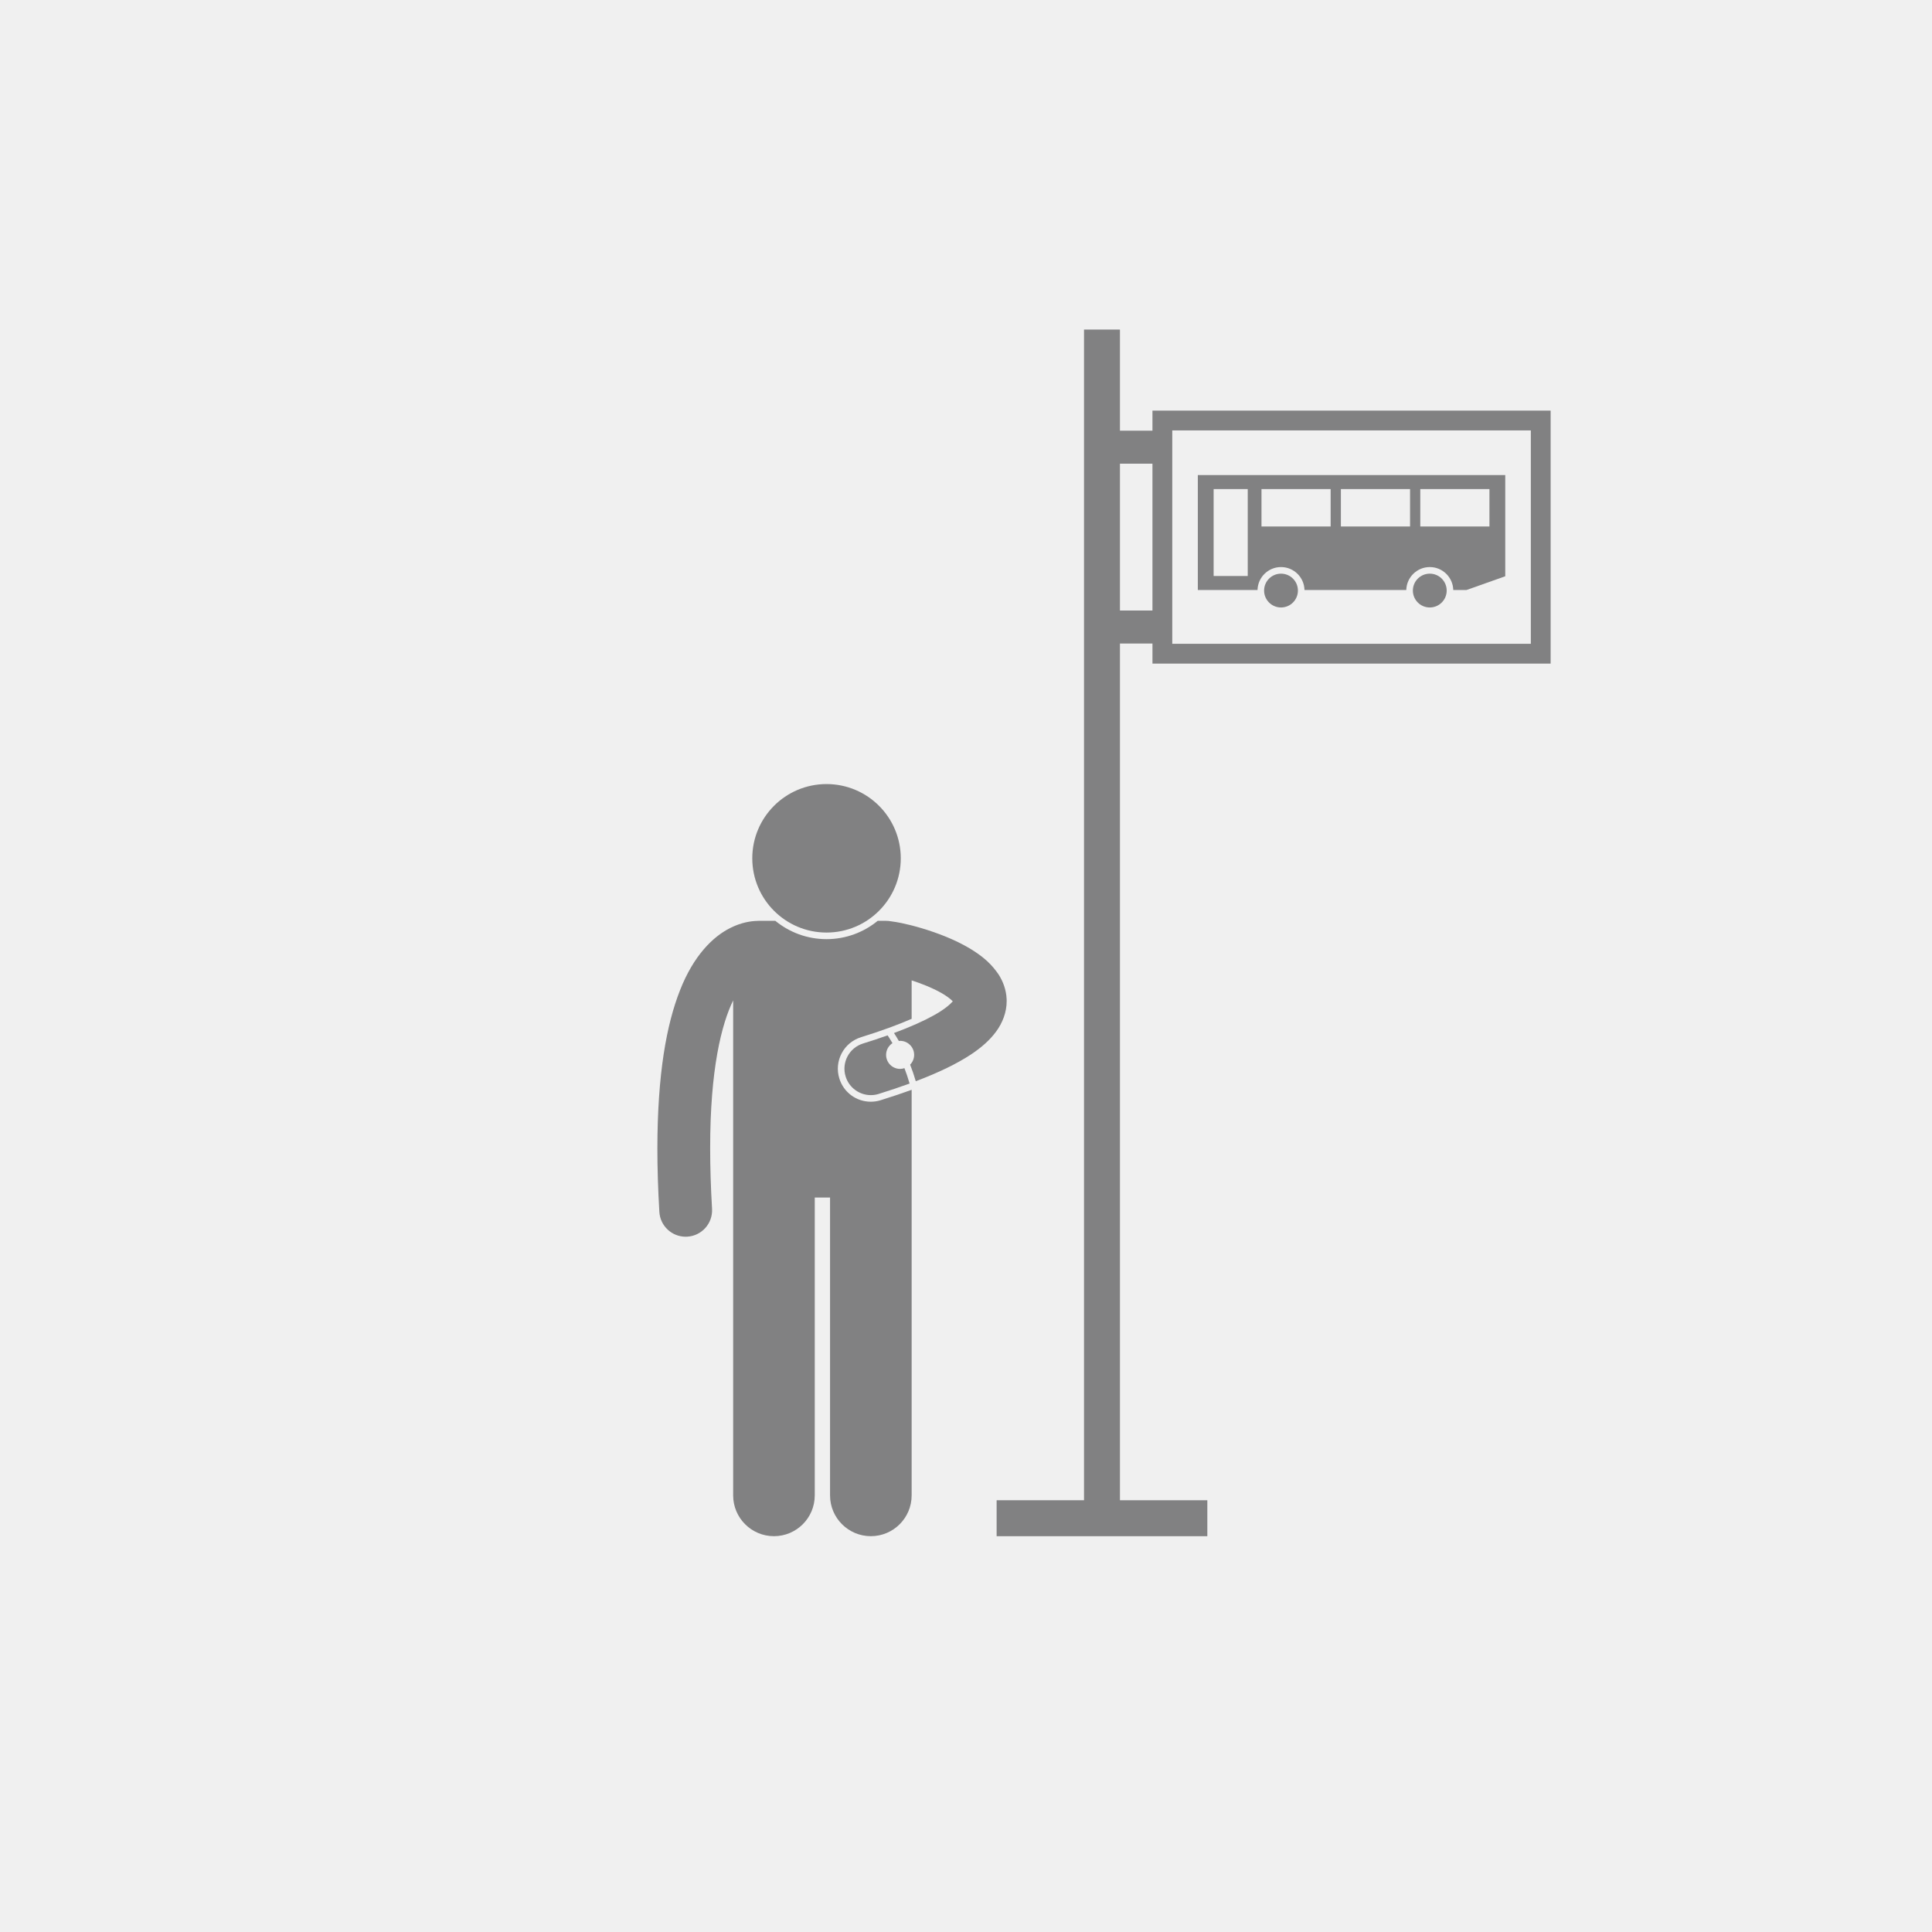
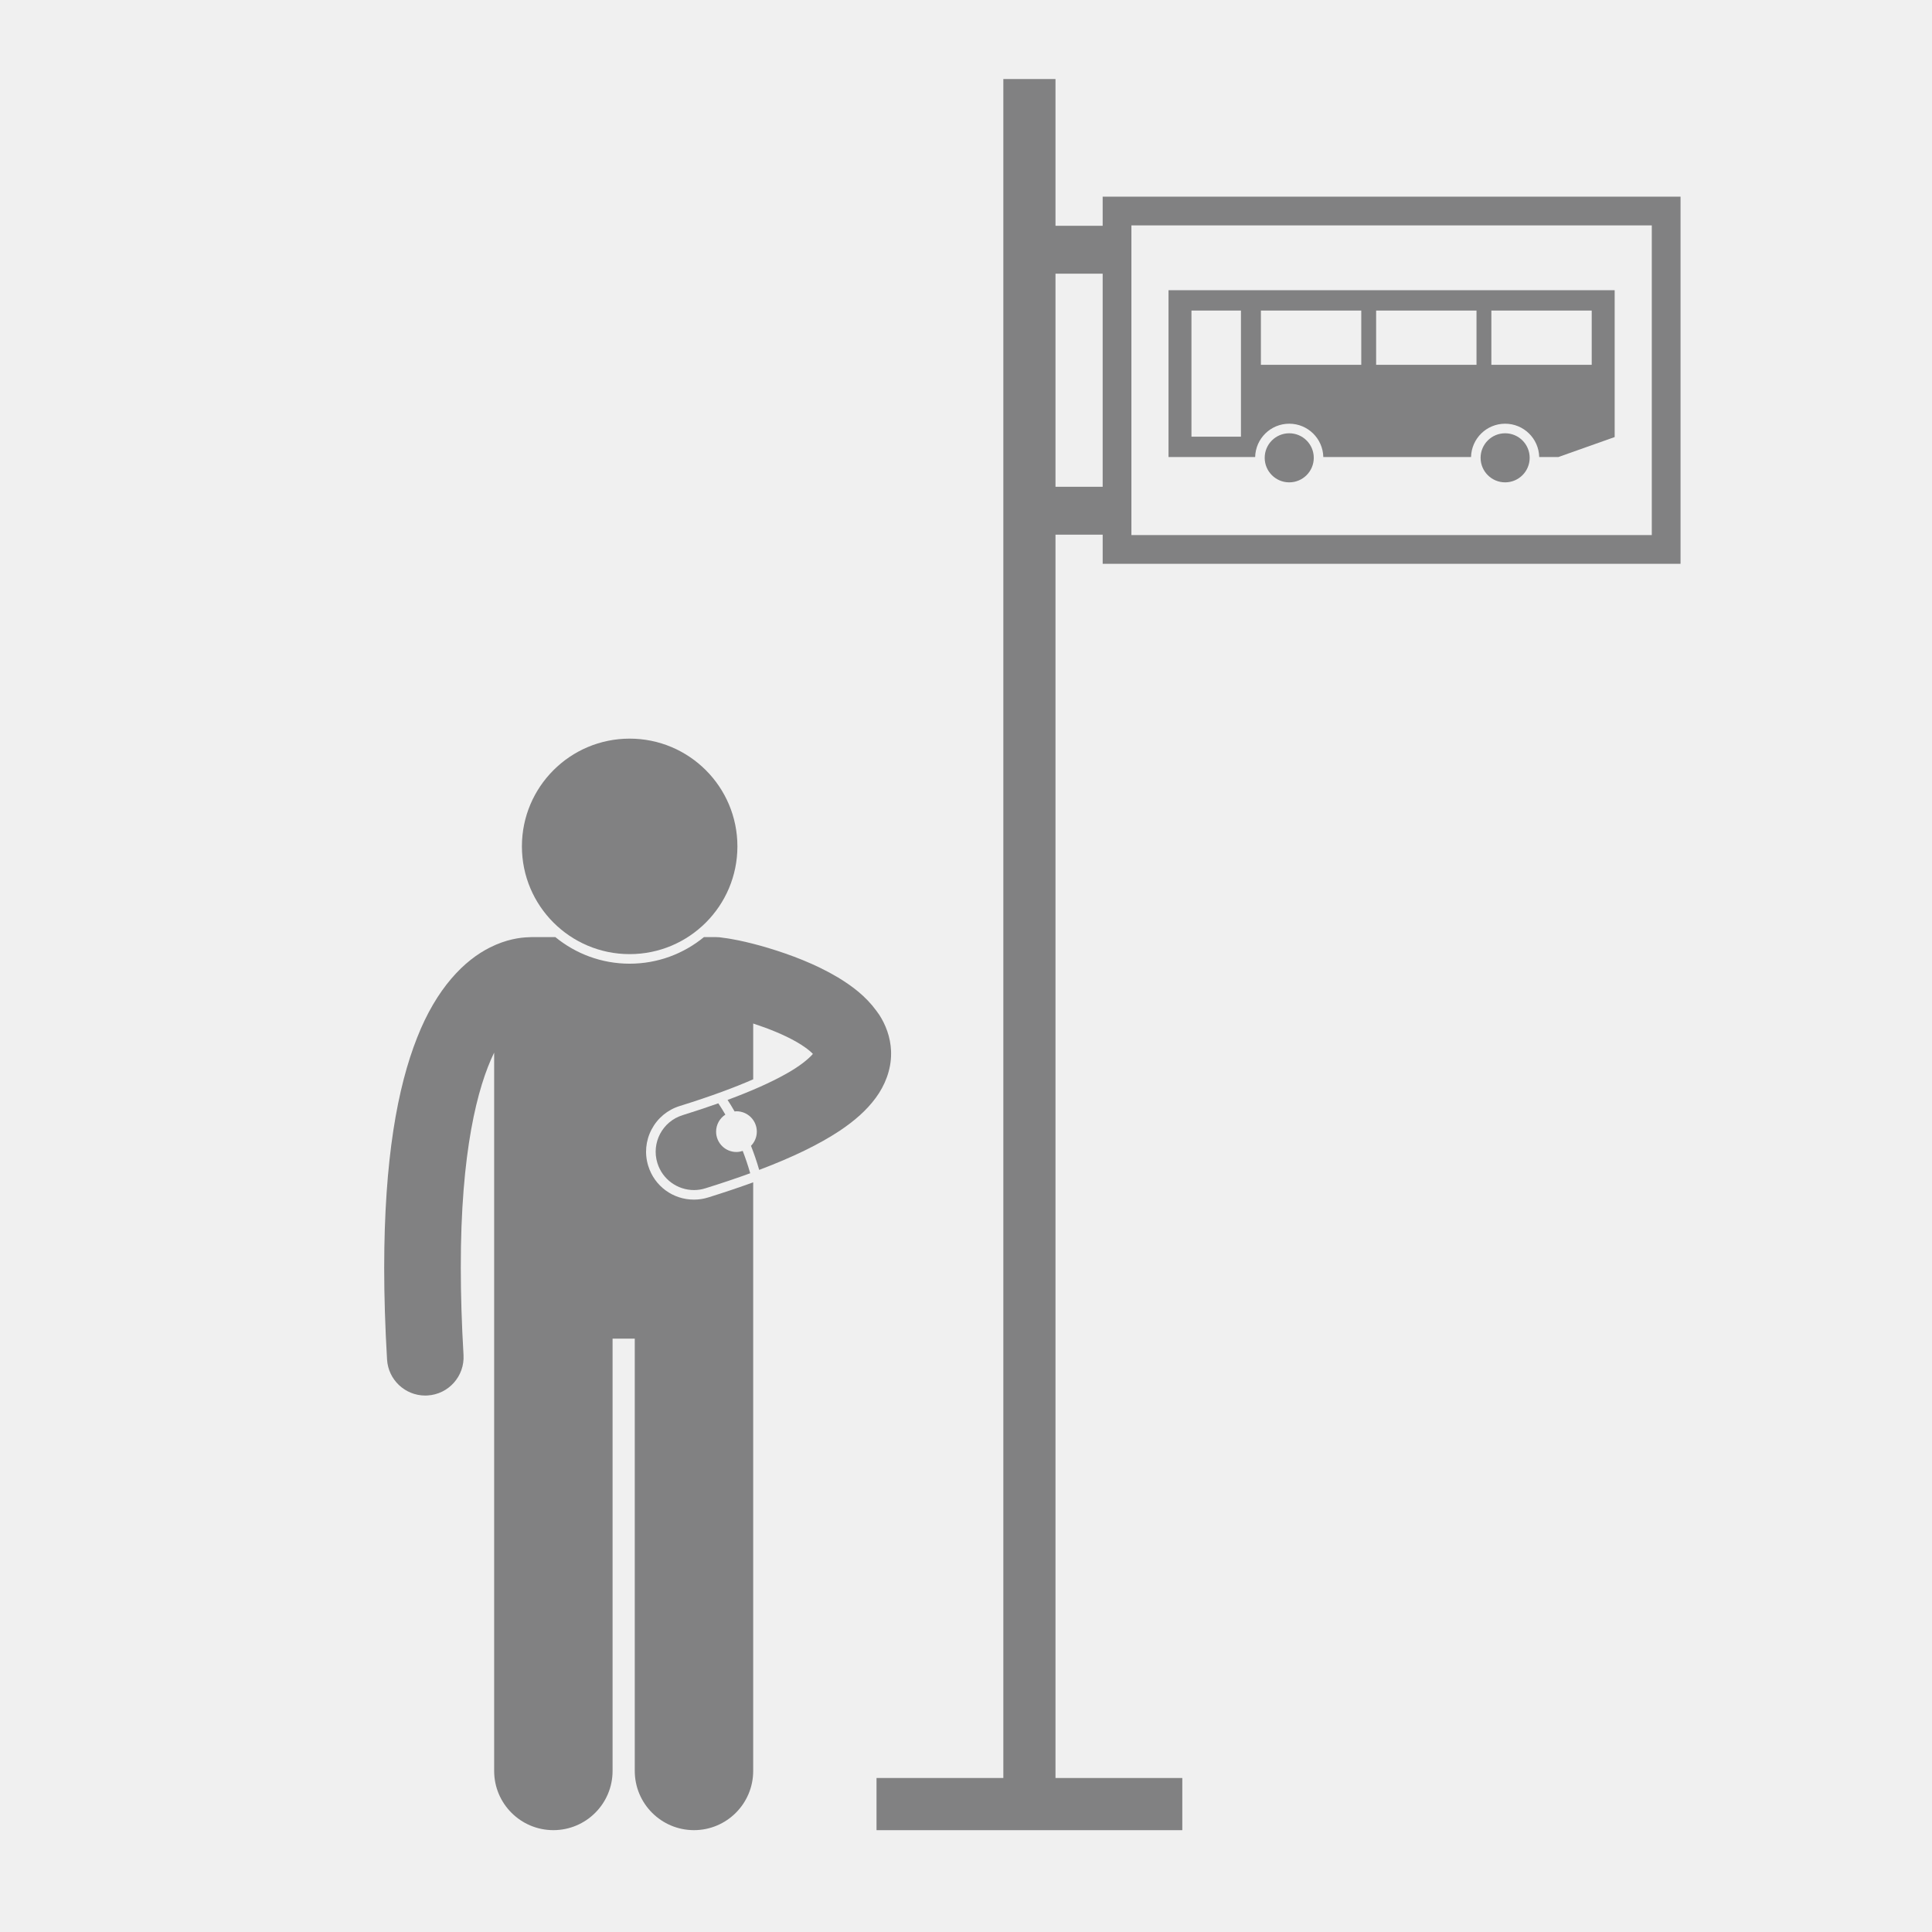
- <svg xmlns="http://www.w3.org/2000/svg" version="1.1" id="Calque_1" x="0px" y="0px" width="350" height="350" viewBox="0 0 350 350" enable-background="new 0 0 400 400" xml:space="preserve">
-   <defs id="defs25" />
-   <g id="g3" transform="translate(0,-50)">
-     <g id="g5">
-       <path d="m 196.379,109.703 0,212.081 -15.83,0 0,6.512 38.17,0 0,-6.511 -15.83,0 0,-155.205 5.891,0 0,3.637 72.133,0 0,-45.83 -72.135,0 0,3.637 -5.889,0 0,-18.32 -6.51,0 z m 15.987,18.27 64.959,0 0,38.658 -64.959,0 z m -3.588,6.028 0,26.601 -5.889,0 0,-26.601 z" id="path7" style="fill:#818182;fill-opacity:1" />
-       <g id="g3355" transform="translate(0,38)" style="fill:#818182;fill-opacity:1">
-         <g id="g3372" style="fill:#818182;fill-opacity:1">
-           <g id="g3377" style="fill:#818182;fill-opacity:1">
-             <path id="path9" d="m 216.999,118.887 10.814,0 c 0.055,-2.305 1.936,-4.158 4.254,-4.158 2.318,0 4.201,1.854 4.254,4.158 l 18.441,0 c 0.055,-2.305 1.938,-4.158 4.256,-4.158 2.318,0 4.199,1.854 4.254,4.158 l 2.396,0 7.023,-2.49 0,-18.333 -55.693,0 0,20.823 0.001,0 z m 40.3,-18.282 12.527,0 0,6.774 -12.527,0 0,-6.774 z m -14.384,0 12.529,0 0,6.774 -12.529,0 0,-6.774 z m -14.385,0 12.529,0 0,6.774 -12.529,0 0,-6.774 z m -8.668,0 6.178,0 0,15.741 -6.178,0 0,-15.741 z" style="fill:#818182;fill-opacity:1" />
-             <circle id="circle11" r="3.063" cy="118.987" cx="232.067" style="fill:#818182;fill-opacity:1" />
-             <circle id="circle13" r="3.063" cy="118.987" cx="259.018" style="fill:#818182;fill-opacity:1" />
-           </g>
-         </g>
+ <svg xmlns="http://www.w3.org/2000/svg" version="1.1" id="Calque_1" x="0px" y="0px" width="241.17" height="241.17" viewBox="0 0 241.17 241.17" enable-background="new 0 0 400.001 400" xml:space="preserve">
+   <defs id="defs21" />
+   <g transform="matrix(1.123737,0,0,1.123737,-156.5947,-66.74684)" id="g3355" style="fill:#ffffff;fill-opacity:1" />
+   <path d="m 125.246,9.865 0,212.081 -15.83,0 0,6.512 38.17,0 0,-6.511 -15.83,0 0,-155.205 5.891,0 0,3.637 72.133,0 0,-45.83 -72.135,0 0,3.637 -5.889,0 0,-18.32 -6.51,0 z m 15.987,18.27 64.959,0 0,38.658 -64.959,0 z m -3.588,6.028 0,26.601 -5.889,0 0,-26.601 z" id="path7-3" style="fill:#818182;fill-opacity:1" />
+   <g id="g3355-6" transform="translate(-71.13307,-61.83832)" style="fill:#818182;fill-opacity:1">
+     <g id="g3372" style="fill:#818182;fill-opacity:1">
+       <g id="g3377" style="fill:#818182;fill-opacity:1">
+         <path id="path9" d="m 216.999,118.887 10.814,0 c 0.055,-2.305 1.936,-4.158 4.254,-4.158 2.318,0 4.201,1.854 4.254,4.158 l 18.441,0 c 0.055,-2.305 1.938,-4.158 4.256,-4.158 2.318,0 4.199,1.854 4.254,4.158 l 2.396,0 7.023,-2.49 0,-18.333 -55.693,0 0,20.823 0.001,0 z m 40.3,-18.282 12.527,0 0,6.774 -12.527,0 0,-6.774 z m -14.384,0 12.529,0 0,6.774 -12.529,0 0,-6.774 z m -14.385,0 12.529,0 0,6.774 -12.529,0 0,-6.774 z m -8.668,0 6.178,0 0,15.741 -6.178,0 0,-15.741 z" style="fill:#818182;fill-opacity:1" />
+         <circle id="circle11" r="3.063" cy="118.987" cx="232.067" style="fill:#818182;fill-opacity:1" />
+         <circle id="circle13" r="3.063" cy="118.987" cx="259.018" style="fill:#818182;fill-opacity:1" />
      </g>
    </g>
-     <g id="g15" style="fill:#818182;fill-opacity:1">
-       <path d="m 124.217,274.044 c 0.094,0 0.188,-0.003 0.283,-0.009 2.637,-0.155 4.648,-2.418 4.494,-5.054 -0.234,-3.976 -0.34,-7.597 -0.34,-10.894 -0.02,-14.475 2.09,-22.607 4.164,-26.852 l 0,89.668 c 0,4.082 3.311,7.391 7.391,7.391 4.082,0 7.391,-3.309 7.391,-7.391 l 0,-53.963 2.771,0 0,53.963 c 0,4.082 3.311,7.391 7.391,7.391 4.08,0 7.391,-3.309 7.391,-7.391 l 0,-73.474 c -1.723,0.626 -3.588,1.253 -5.617,1.886 -0.578,0.18 -1.176,0.271 -1.775,0.271 -2.633,0 -4.926,-1.688 -5.707,-4.203 -0.475,-1.526 -0.326,-3.144 0.416,-4.557 0.742,-1.413 1.992,-2.454 3.518,-2.927 4.031,-1.25 7,-2.383 9.166,-3.33 l 0,-6.965 c 1.859,0.605 3.859,1.405 5.363,2.271 0.424,0.237 0.801,0.481 1.125,0.712 0.434,0.31 0.766,0.594 0.965,0.811 -0.428,0.498 -1.494,1.479 -3.508,2.576 -1.725,0.963 -4.088,2.033 -7.145,3.168 0.225,0.341 0.527,0.82 0.881,1.439 0.076,-0.008 0.152,-0.023 0.23,-0.023 1.404,0 2.541,1.138 2.541,2.541 0,0.691 -0.279,1.316 -0.727,1.773 0.363,0.92 0.711,1.924 1.023,3.004 4.236,-1.602 7.484,-3.191 10.02,-4.864 1.865,-1.246 3.369,-2.55 4.527,-4.124 1.152,-1.553 1.928,-3.514 1.918,-5.531 0,-0.086 -0.002,-0.191 -0.006,-0.317 0,-0.003 0,-0.006 0,-0.009 0,-0.006 0,-0.012 0,-0.017 -0.068,-1.731 -0.686,-3.29 -1.475,-4.506 -0.117,-0.175 -0.24,-0.338 -0.361,-0.503 -1.355,-1.848 -3.035,-3.084 -4.768,-4.143 -2.846,-1.699 -5.986,-2.861 -8.721,-3.688 -1.365,-0.409 -2.623,-0.724 -3.699,-0.947 -0.732,-0.142 -1.303,-0.255 -1.916,-0.323 -0.287,-0.056 -0.586,-0.086 -0.889,-0.086 l -1.529,0 c -2.527,2.071 -5.756,3.317 -9.271,3.317 -3.515,0 -6.746,-1.246 -9.271,-3.317 l -3.023,0 c -0.096,0 -0.191,0.008 -0.285,0.014 -1.084,0.023 -2.846,0.266 -4.844,1.273 -3.215,1.594 -6.684,5.082 -9.107,11.263 -2.455,6.205 -4.102,15.176 -4.111,28.721 0,3.501 0.113,7.308 0.357,11.452 0.148,2.541 2.256,4.503 4.769,4.503 z" id="path17" style="fill:#818182;fill-opacity:1" />
-       <path d="m 163.846,243.506 c -0.248,0.08 -0.508,0.136 -0.781,0.136 -1.404,0 -2.541,-1.138 -2.541,-2.541 0,-0.891 0.461,-1.672 1.154,-2.126 -0.248,-0.429 -0.471,-0.787 -0.646,-1.058 -0.096,-0.146 -0.17,-0.257 -0.234,-0.353 -1.359,0.484 -2.84,0.977 -4.455,1.479 -2.523,0.783 -3.932,3.465 -3.146,5.986 0.637,2.049 2.525,3.364 4.564,3.364 0.471,0 0.947,-0.069 1.42,-0.218 2.031,-0.633 3.891,-1.258 5.6,-1.881 -0.284,-0.997 -0.603,-1.931 -0.935,-2.788 z" id="path19" style="fill:#818182;fill-opacity:1" />
-       <circle cx="149.733" cy="205.491" r="13.45" id="circle21" style="fill:#818182;fill-opacity:1" />
-     </g>
+   </g>
+   <g transform="translate(-71.13307,-99.83832)" id="g15" style="fill:#818182;fill-opacity:1">
+     <path d="m 124.217,274.044 c 0.094,0 0.188,-0.003 0.283,-0.009 2.637,-0.155 4.648,-2.418 4.494,-5.054 -0.234,-3.976 -0.34,-7.597 -0.34,-10.894 -0.02,-14.475 2.09,-22.607 4.164,-26.852 l 0,89.668 c 0,4.082 3.311,7.391 7.391,7.391 4.082,0 7.391,-3.309 7.391,-7.391 l 0,-53.963 2.771,0 0,53.963 c 0,4.082 3.311,7.391 7.391,7.391 4.08,0 7.391,-3.309 7.391,-7.391 l 0,-73.474 c -1.723,0.626 -3.588,1.253 -5.617,1.886 -0.578,0.18 -1.176,0.271 -1.775,0.271 -2.633,0 -4.926,-1.688 -5.707,-4.203 -0.475,-1.526 -0.326,-3.144 0.416,-4.557 0.742,-1.413 1.992,-2.454 3.518,-2.927 4.031,-1.25 7,-2.383 9.166,-3.33 l 0,-6.965 c 1.859,0.605 3.859,1.405 5.363,2.271 0.424,0.237 0.801,0.481 1.125,0.712 0.434,0.31 0.766,0.594 0.965,0.811 -0.428,0.498 -1.494,1.479 -3.508,2.576 -1.725,0.963 -4.088,2.033 -7.145,3.168 0.225,0.341 0.527,0.82 0.881,1.439 0.076,-0.008 0.152,-0.023 0.23,-0.023 1.404,0 2.541,1.138 2.541,2.541 0,0.691 -0.279,1.316 -0.727,1.773 0.363,0.92 0.711,1.924 1.023,3.004 4.236,-1.602 7.484,-3.191 10.02,-4.864 1.865,-1.246 3.369,-2.55 4.527,-4.124 1.152,-1.553 1.928,-3.514 1.918,-5.531 0,-0.086 -0.002,-0.191 -0.006,-0.317 0,-0.003 0,-0.006 0,-0.009 0,-0.006 0,-0.012 0,-0.017 -0.068,-1.731 -0.686,-3.29 -1.475,-4.506 -0.117,-0.175 -0.24,-0.338 -0.361,-0.503 -1.355,-1.848 -3.035,-3.084 -4.768,-4.143 -2.846,-1.699 -5.986,-2.861 -8.721,-3.688 -1.365,-0.409 -2.623,-0.724 -3.699,-0.947 -0.732,-0.142 -1.303,-0.255 -1.916,-0.323 -0.287,-0.056 -0.586,-0.086 -0.889,-0.086 l -1.529,0 c -2.527,2.071 -5.756,3.317 -9.271,3.317 -3.515,0 -6.746,-1.246 -9.271,-3.317 l -3.023,0 c -0.096,0 -0.191,0.008 -0.285,0.014 -1.084,0.023 -2.846,0.266 -4.844,1.273 -3.215,1.594 -6.684,5.082 -9.107,11.263 -2.455,6.205 -4.102,15.176 -4.111,28.721 0,3.501 0.113,7.308 0.357,11.452 0.148,2.541 2.256,4.503 4.769,4.503 z" id="path17" style="fill:#818182;fill-opacity:1" />
+     <path d="m 163.846,243.506 c -0.248,0.08 -0.508,0.136 -0.781,0.136 -1.404,0 -2.541,-1.138 -2.541,-2.541 0,-0.891 0.461,-1.672 1.154,-2.126 -0.248,-0.429 -0.471,-0.787 -0.646,-1.058 -0.096,-0.146 -0.17,-0.257 -0.234,-0.353 -1.359,0.484 -2.84,0.977 -4.455,1.479 -2.523,0.783 -3.932,3.465 -3.146,5.986 0.637,2.049 2.525,3.364 4.564,3.364 0.471,0 0.947,-0.069 1.42,-0.218 2.031,-0.633 3.891,-1.258 5.6,-1.881 -0.284,-0.997 -0.603,-1.931 -0.935,-2.788 z" id="path19" style="fill:#818182;fill-opacity:1" />
+     <circle cx="149.733" cy="205.491" r="13.45" id="circle21" style="fill:#818182;fill-opacity:1" />
  </g>
</svg>
